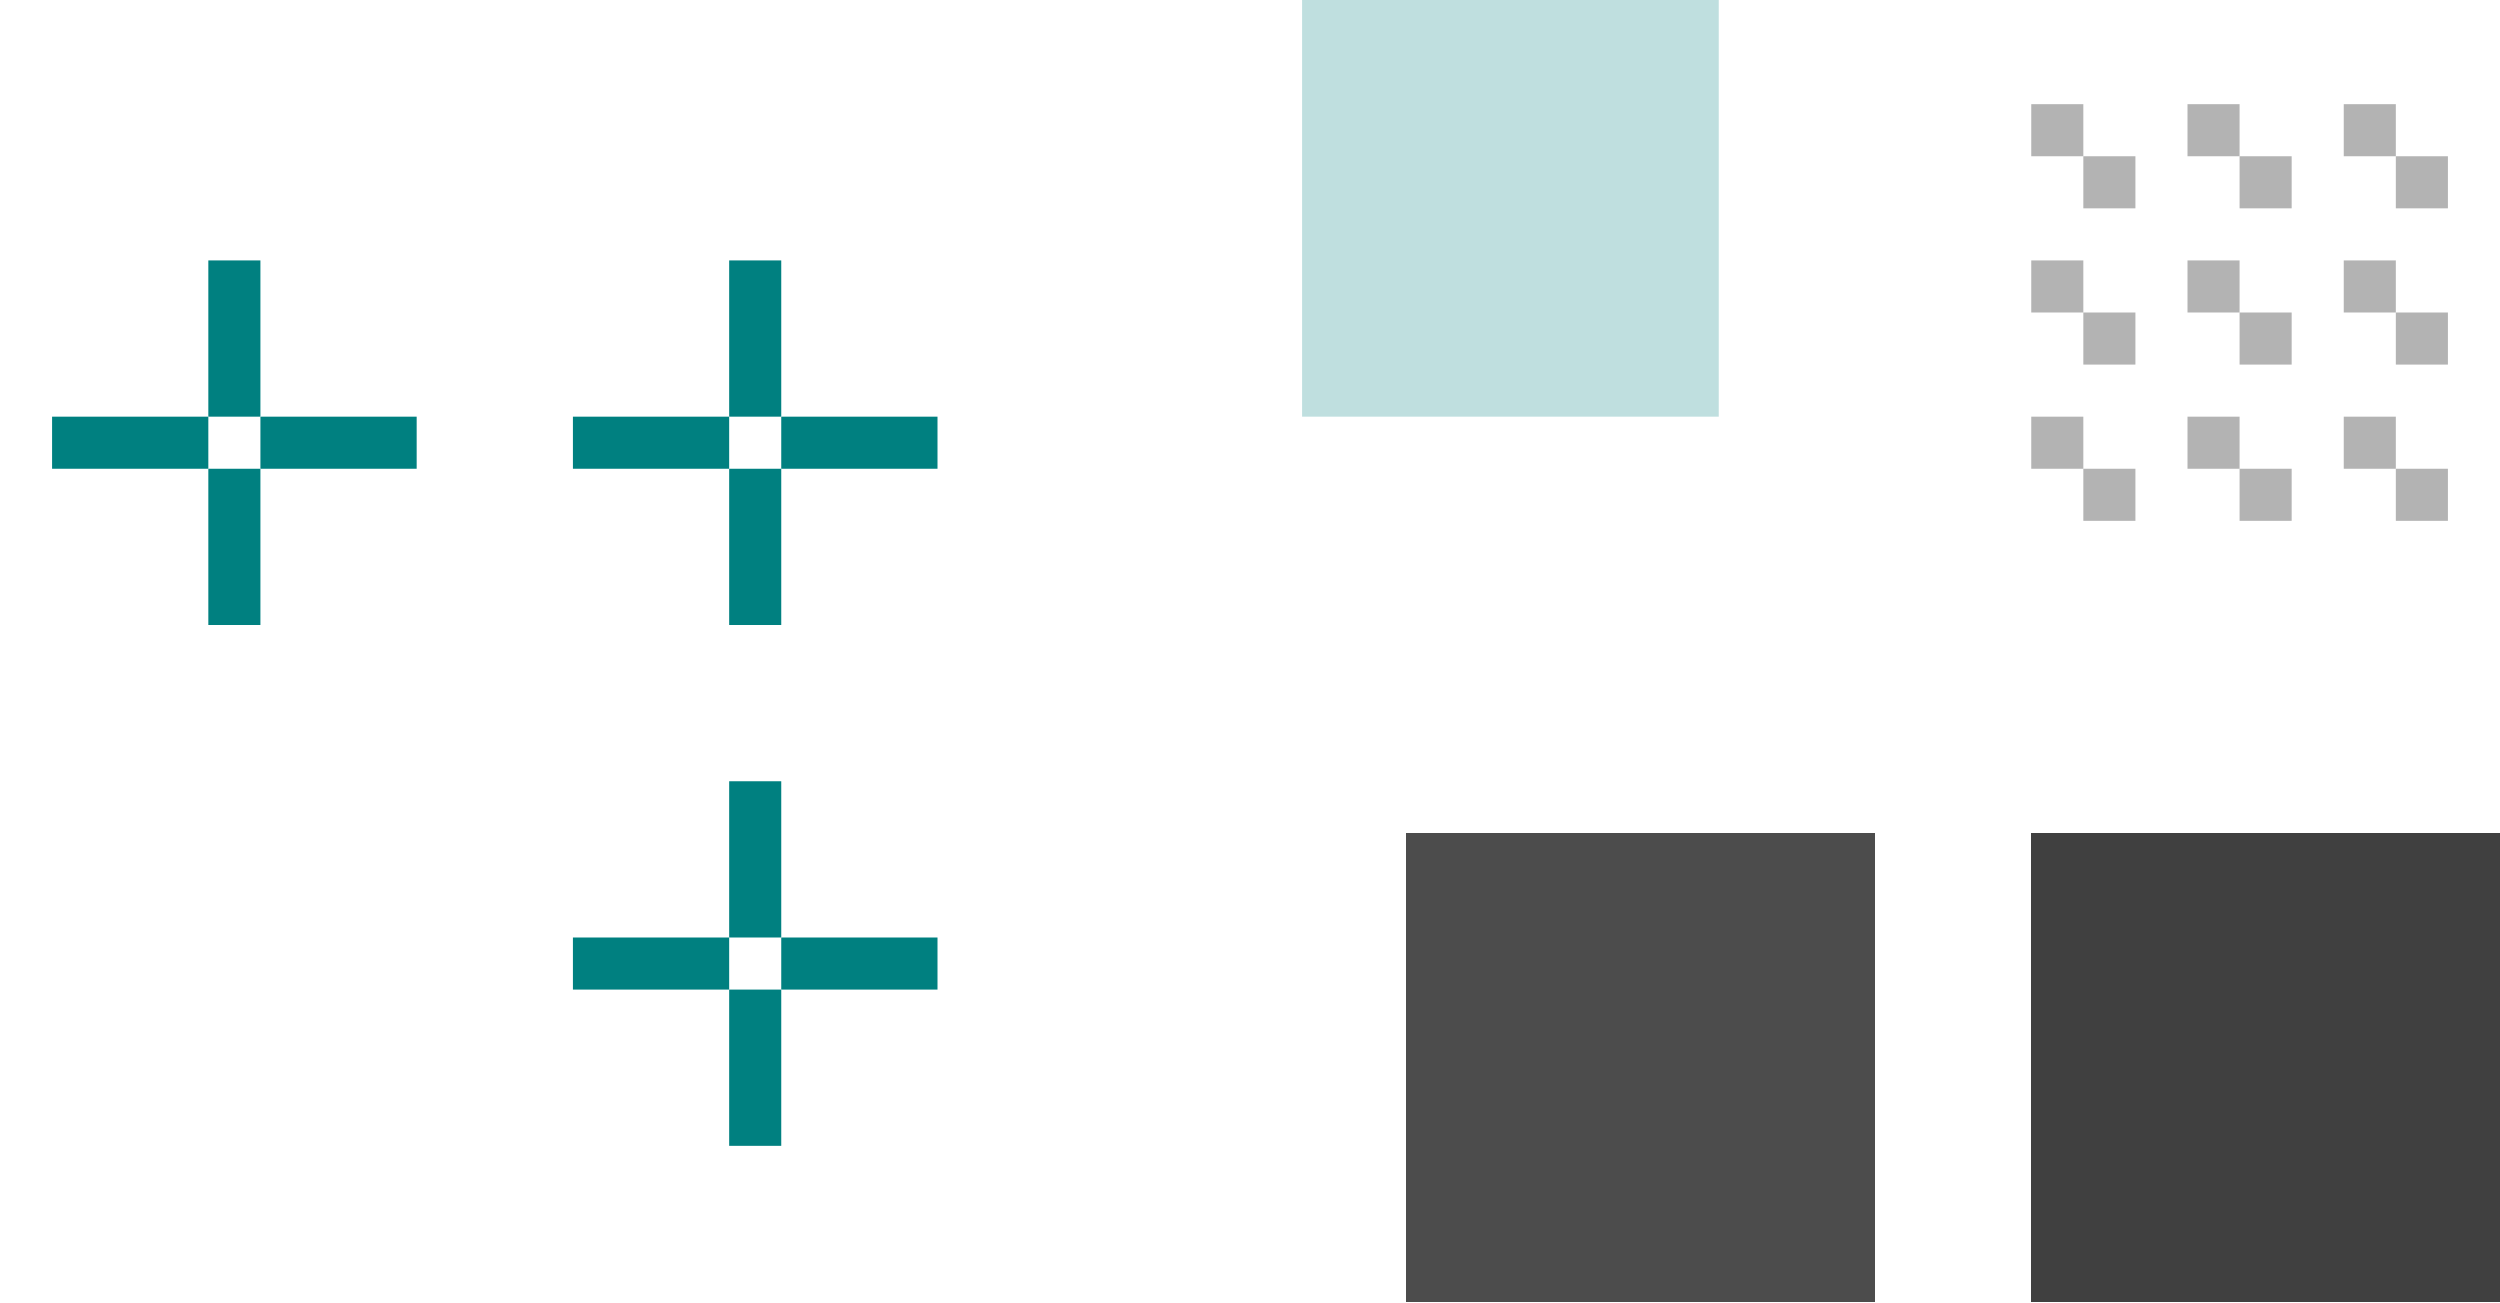
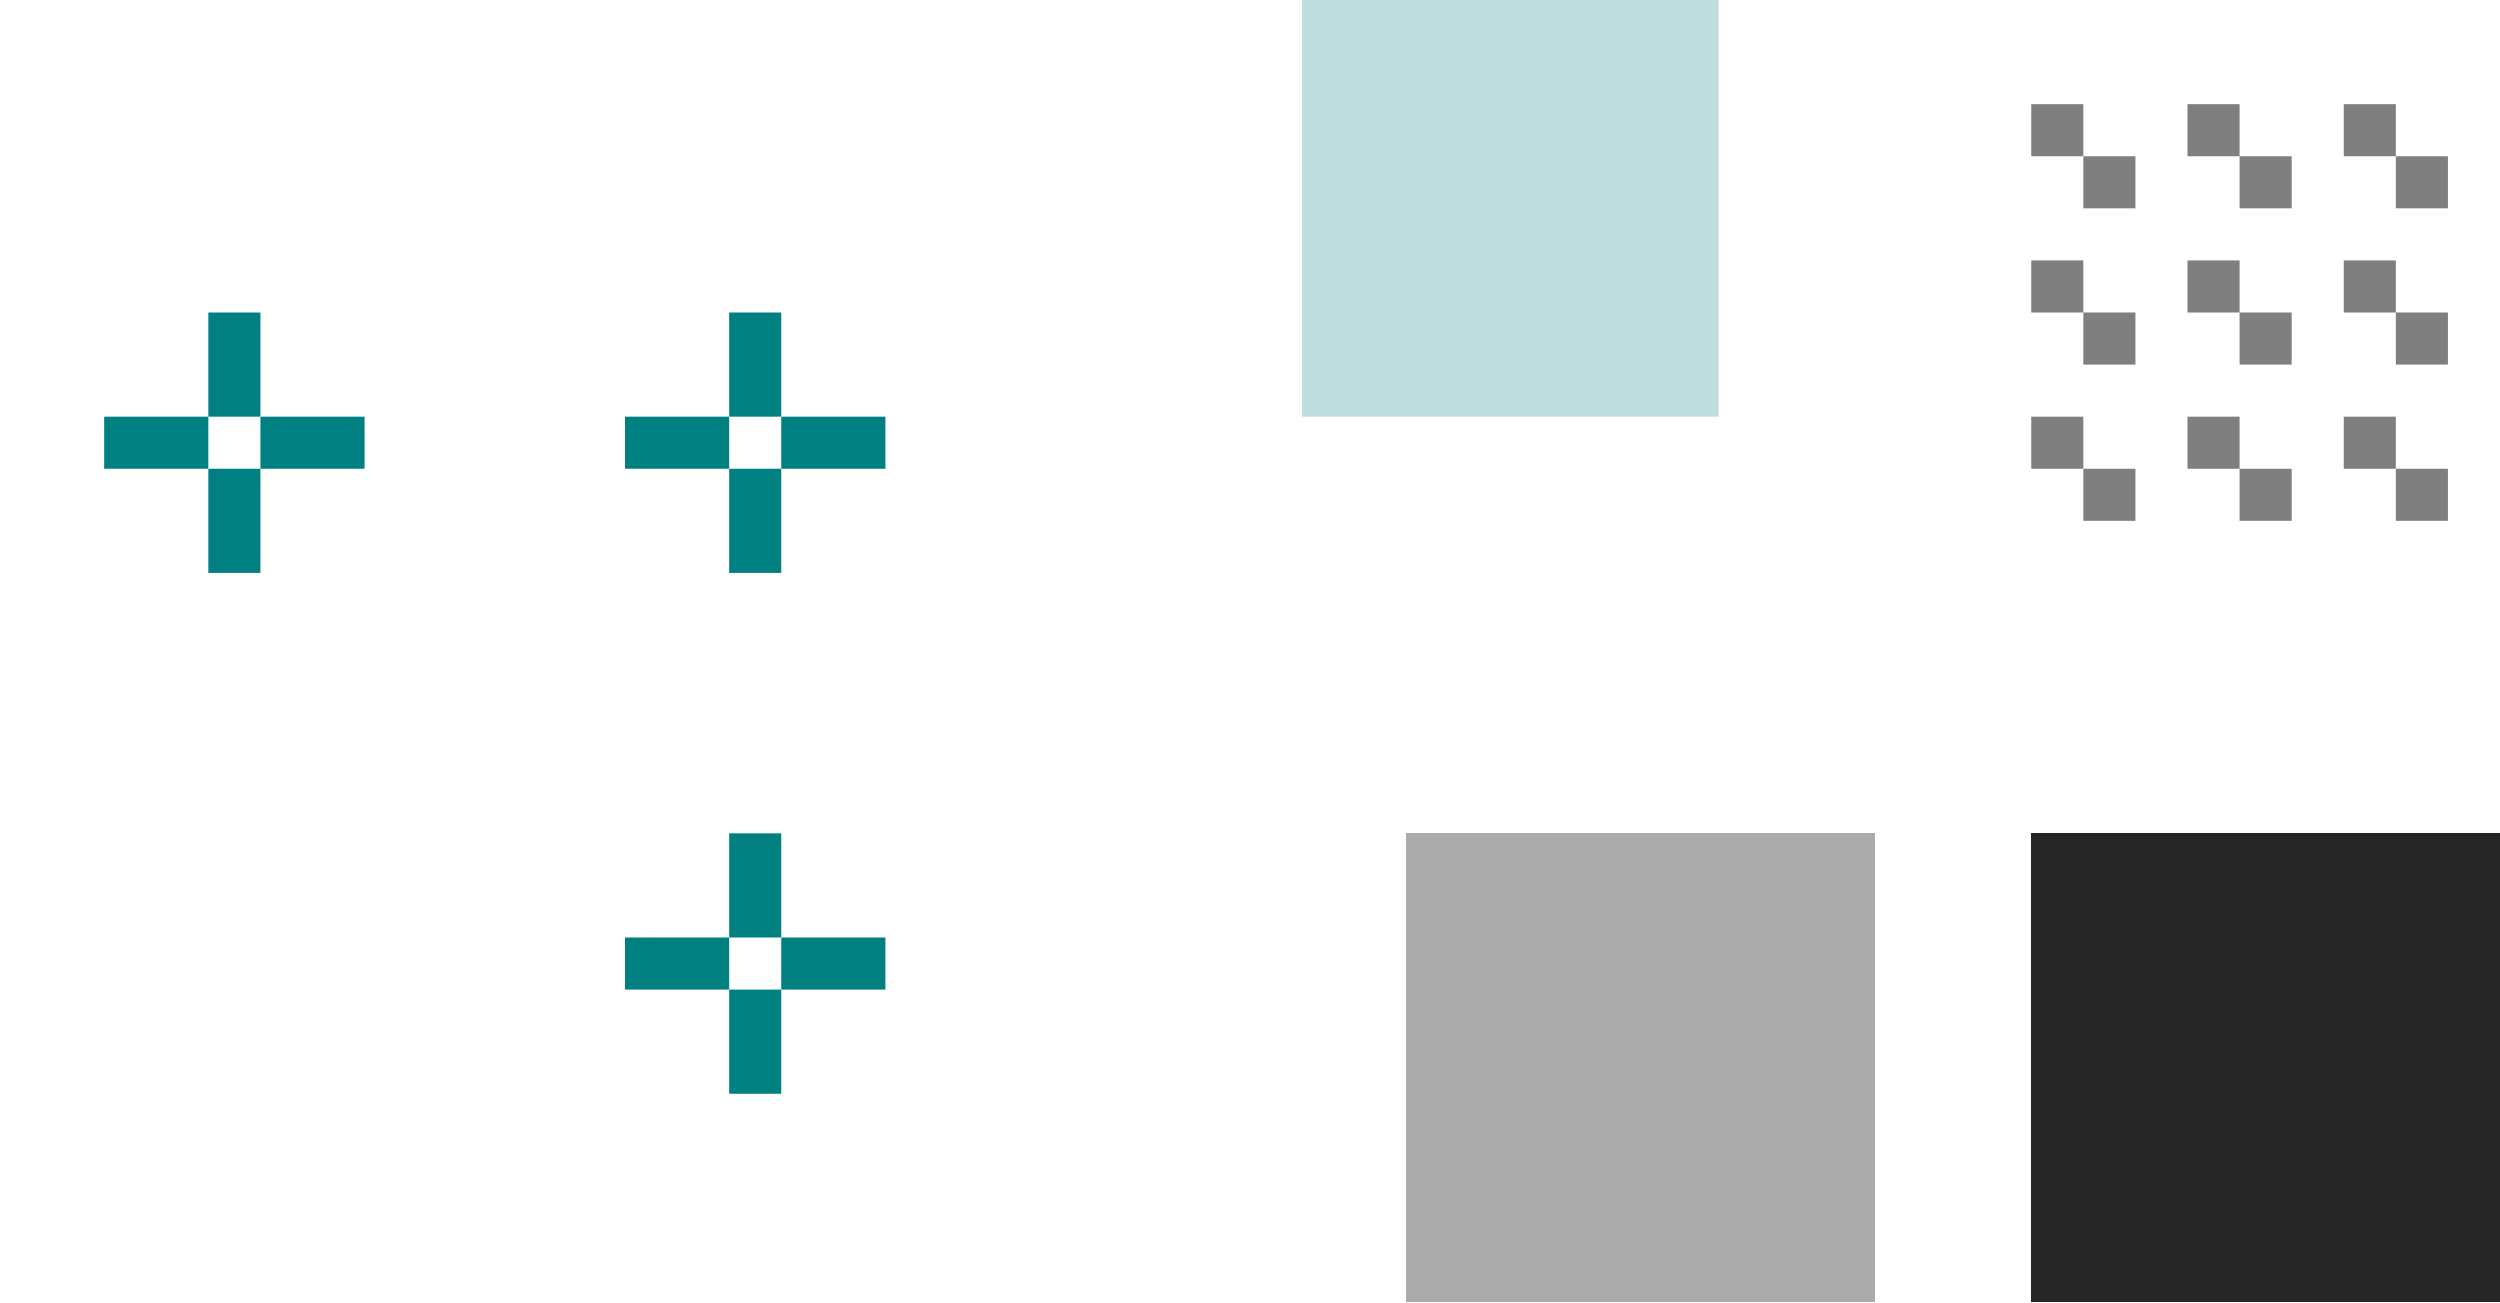
<svg xmlns="http://www.w3.org/2000/svg" xmlns:xlink="http://www.w3.org/1999/xlink" width="48" height="25" viewBox="0 0 48 25" version="1.1" id="svg8">
  <defs id="defs2">
    <style id="current-color-scheme" type="text/css">
          .ColorScheme-Text {
          
          }
          .ColorScheme-Background{
          
          }
          .ColorScheme-Highlight{
          
          }
          .ColorScheme-ViewText {
          
          }
          .ColorScheme-ViewBackground{
          color:#fcfcfc;
          }
          .ColorScheme-ViewHover {
          
          }
          .ColorScheme-ViewFocus{
          
          }
          .ColorScheme-ButtonText {
          
          }
          .ColorScheme-ButtonBackground{
          
          }
          .ColorScheme-ButtonHover {
          
          }
          .ColorScheme-ButtonFocus{
          
          }
      </style>
  </defs>
  <g id="layer1" transform="translate(506.411,-610.8289)">
-     <rect id="background-vertical-hint-right-inset" height="1" style="opacity:1;fill:#008080;fill-opacity:1;fill-rule:evenodd;stroke-width:0.471" width="3" x="-491.411" y="628.829" />
-     <rect id="background-vertical-hint-top-inset" height="3" style="opacity:1;fill:#008080;fill-opacity:1;fill-rule:evenodd;stroke-width:0.471" width="1" x="-492.411" y="625.829" />
-     <rect id="background-vertical-hint-left-inset" height="1" style="opacity:1;fill:#008080;fill-opacity:1;fill-rule:evenodd;stroke-width:0.471" width="3" x="-495.411" y="628.829" />
-     <rect id="background-vertical-hint-bottom-inset" height="3" style="opacity:1;fill:#008080;fill-opacity:1;fill-rule:evenodd;stroke-width:0.471" width="1" x="-492.411" y="629.829" />
+     <rect id="background-vertical-hint-right-inset" height="1" style="opacity:1;fill:#008080;fill-opacity:1;fill-rule:evenodd;stroke-width:0.471" width="2" x="-491.411" y="628.829" />
+     <rect id="background-vertical-hint-top-inset" height="2" style="opacity:1;fill:#008080;fill-opacity:1;fill-rule:evenodd;stroke-width:0.471" width="1" x="-492.411" y="626.829" />
+     <rect id="background-vertical-hint-left-inset" height="1" style="opacity:1;fill:#008080;fill-opacity:1;fill-rule:evenodd;stroke-width:0.471" width="2" x="-494.411" y="628.829" />
+     <rect id="background-vertical-hint-bottom-inset" height="2" style="opacity:1;fill:#008080;fill-opacity:1;fill-rule:evenodd;stroke-width:0.471" width="1" x="-492.411" y="629.829" />
    <rect y="610.829" x="-481.411" height="8" width="8" id="hint-scrollbar-size" style="opacity:0.25;fill:#008080;fill-opacity:1;fill-rule:evenodd;stroke:none;stroke-width:0.759;stroke-linecap:round;stroke-linejoin:miter;stroke-miterlimit:4;stroke-dasharray:none;stroke-dashoffset:0;stroke-opacity:1;paint-order:normal" />
-     <rect style="opacity:0.7;fill:currentColor;fill-opacity:1;fill-rule:evenodd;stroke:none;stroke-width:0.281;stroke-linecap:butt;stroke-linejoin:round;stroke-miterlimit:4;stroke-dasharray:none;stroke-dashoffset:0;stroke-opacity:0.556;paint-order:normal;shape-rendering:crispEdges" class="ColorScheme-ButtonHover" id="slider-center" width="3" height="3" x="-476.411" y="629.829" />
-     <rect id="mouseover-slider-hint-right-inset" height="1" style="opacity:1;fill:#008080;fill-opacity:1;fill-rule:evenodd;stroke-width:0.471" width="3" x="-491.411" y="618.829" />
-     <rect id="mouseover-slider-hint-top-inset" height="3" style="opacity:1;fill:#008080;fill-opacity:1;fill-rule:evenodd;stroke-width:0.471" width="1" x="-492.411" y="615.829" />
-     <rect id="mouseover-slider-hint-left-inset" height="1" style="opacity:1;fill:#008080;fill-opacity:1;fill-rule:evenodd;stroke-width:0.471" width="3" x="-495.411" y="618.829" />
-     <rect id="mouseover-slider-hint-bottom-inset" height="3" style="opacity:1;fill:#008080;fill-opacity:1;fill-rule:evenodd;stroke-width:0.471" width="1" x="-492.411" y="619.829" />
-     <rect id="slider-hint-right-inset" height="1" style="opacity:1;fill:#008080;fill-opacity:1;fill-rule:evenodd;stroke-width:0.471" width="3" x="-501.411" y="618.829" />
-     <rect id="slider-hint-top-inset" height="3" style="opacity:1;fill:#008080;fill-opacity:1;fill-rule:evenodd;stroke-width:0.471" width="1" x="-502.411" y="615.829" />
-     <rect id="slider-hint-left-inset" height="1" style="opacity:1;fill:#008080;fill-opacity:1;fill-rule:evenodd;stroke-width:0.471" width="3" x="-505.411" y="618.829" />
-     <rect id="slider-hint-bottom-inset" height="3" style="opacity:1;fill:#008080;fill-opacity:1;fill-rule:evenodd;stroke-width:0.471" width="1" x="-502.411" y="619.829" />
+     <rect style="opacity:0.33;fill:currentColor;fill-opacity:1;fill-rule:evenodd;stroke:none;stroke-width:0.281;stroke-linecap:butt;stroke-linejoin:round;stroke-miterlimit:4;stroke-dasharray:none;stroke-dashoffset:0;stroke-opacity:0.556;paint-order:normal;shape-rendering:crispEdges" class="ColorScheme-Text" id="slider-center" width="3" height="3" x="-476.411" y="629.829" />
+     <rect id="mouseover-slider-hint-right-inset" height="1" style="opacity:1;fill:#008080;fill-opacity:1;fill-rule:evenodd;stroke-width:0.471" width="2" x="-491.411" y="618.829" />
+     <rect id="mouseover-slider-hint-top-inset" height="2" style="opacity:1;fill:#008080;fill-opacity:1;fill-rule:evenodd;stroke-width:0.471" width="1" x="-492.411" y="616.829" />
+     <rect id="mouseover-slider-hint-left-inset" height="1" style="opacity:1;fill:#008080;fill-opacity:1;fill-rule:evenodd;stroke-width:0.471" width="2" x="-494.411" y="618.829" />
+     <rect id="mouseover-slider-hint-bottom-inset" height="2" style="opacity:1;fill:#008080;fill-opacity:1;fill-rule:evenodd;stroke-width:0.471" width="1" x="-492.411" y="619.829" />
+     <rect id="slider-hint-right-inset" height="1" style="opacity:1;fill:#008080;fill-opacity:1;fill-rule:evenodd;stroke-width:0.471" width="2" x="-501.411" y="618.829" />
+     <rect id="slider-hint-top-inset" height="2" style="opacity:1;fill:#008080;fill-opacity:1;fill-rule:evenodd;stroke-width:0.471" width="1" x="-502.411" y="616.829" />
+     <rect id="slider-hint-left-inset" height="1" style="opacity:1;fill:#008080;fill-opacity:1;fill-rule:evenodd;stroke-width:0.471" width="2" x="-504.411" y="618.829" />
+     <rect id="slider-hint-bottom-inset" height="2" style="opacity:1;fill:#008080;fill-opacity:1;fill-rule:evenodd;stroke-width:0.471" width="1" x="-502.411" y="619.829" />
    <use x="0" y="0" xlink:href="#background-vertical-topleft" id="background-vertical-top" transform="translate(3)" />
    <use x="0" y="0" xlink:href="#background-vertical-topleft" id="background-vertical-topright" transform="translate(5.99999)" />
    <use x="0" y="0" xlink:href="#background-vertical-topleft" id="background-vertical-left" transform="translate(-1.03e-5,3)" />
    <use x="0" y="0" xlink:href="#background-vertical-topleft" id="background-vertical-center" transform="translate(2.99999,3)" />
    <use x="0" y="0" xlink:href="#background-vertical-topleft" id="background-vertical-right" transform="translate(5.99999,3)" />
    <use x="0" y="0" xlink:href="#background-vertical-topleft" id="background-vertical-bottomleft" transform="translate(-1.03e-5,6.000001)" />
    <use x="0" y="0" xlink:href="#background-vertical-topleft" id="background-vertical-bottom" transform="translate(2.99999,6.000001)" />
    <use x="0" y="0" xlink:href="#background-vertical-topleft" id="background-vertical-bottomright" transform="translate(5.99999,6.000001)" />
-     <rect style="opacity:0.75;fill:currentColor;fill-opacity:1;fill-rule:evenodd;stroke:none;stroke-width:0.281;stroke-linecap:butt;stroke-linejoin:round;stroke-miterlimit:4;stroke-dasharray:none;stroke-dashoffset:0;stroke-opacity:0.556;paint-order:normal;shape-rendering:crispEdges" class="ColorScheme-Highlight" id="mouseover-slider-center" width="3" height="3" x="-464.411" y="629.829" />
+     <rect style="opacity:0.85;fill:currentColor;fill-opacity:1;fill-rule:evenodd;stroke:none;stroke-width:0.281;stroke-linecap:butt;stroke-linejoin:round;stroke-miterlimit:4;stroke-dasharray:none;stroke-dashoffset:0;stroke-opacity:0.556;paint-order:normal;shape-rendering:crispEdges" class="ColorScheme-Highlight" id="mouseover-slider-center" width="3" height="3" x="-464.411" y="629.829" />
    <use x="0" y="0" xlink:href="#slider-center" id="slider-topright" transform="translate(2.999993,-3.000002)" />
    <use x="0" y="0" xlink:href="#slider-center" id="slider-right" transform="translate(2.999993)" />
    <use x="0" y="0" xlink:href="#slider-center" id="slider-bottomright" transform="translate(2.999993,2.999997)" />
    <use x="0" y="0" xlink:href="#slider-center" id="slider-topleft" transform="translate(-3,-3)" />
    <use x="0" y="0" xlink:href="#slider-center" id="slider-left" transform="translate(-3)" />
    <use x="0" y="0" xlink:href="#slider-center" id="slider-bottomleft" transform="translate(-3.000007,2.999997)" />
    <use x="0" y="0" xlink:href="#mouseover-slider-center" id="mouseover-slider-topleft" transform="translate(-3,-3)" />
    <use x="0" y="0" xlink:href="#mouseover-slider-center" id="mouseover-slider-top" transform="translate(-6.7230836e-6,-3.000002)" />
    <use x="0" y="0" xlink:href="#mouseover-slider-center" id="mouseover-slider-topright" transform="translate(2.999993,-3.000002)" />
    <use x="0" y="0" xlink:href="#mouseover-slider-center" id="mouseover-slider-right" transform="translate(2.999993)" />
    <use x="0" y="0" xlink:href="#mouseover-slider-center" id="mouseover-slider-bottomright" transform="translate(2.999993,2.999997)" />
    <use x="0" y="0" xlink:href="#mouseover-slider-center" id="mouseover-slider-bottom" transform="translate(-6.6e-6,2.999997)" />
    <use x="0" y="0" xlink:href="#mouseover-slider-center" id="mouseover-slider-bottomleft" transform="translate(-3.000007,2.999997)" />
    <use x="0" y="0" xlink:href="#mouseover-slider-center" id="mouseover-slider-left" transform="translate(-3.000007)" />
    <use x="0" y="0" xlink:href="#slider-center" id="slider-top" transform="translate(0,-3)" />
    <use x="0" y="0" xlink:href="#slider-center" id="slider-bottom" transform="translate(-7.0657349e-6,2.999997)" />
    <g id="background-vertical-topleft">
      <rect style="opacity:0.25;fill:none;stroke-width:9.6;stroke-linecap:square" id="rect2" width="2" height="2" x="-467.411" y="612.829" class="ColorScheme-Text" />
-       <rect style="opacity:0.3;fill:currentColor;stroke-width:9.6;stroke-linecap:square" id="rect1" width="1" height="1" x="-467.411" y="612.829" class="ColorScheme-Text" />
+       <rect style="opacity:0.5;fill:currentColor;stroke-width:9.6;stroke-linecap:square" id="rect1" width="1" height="1" x="-467.411" y="612.829" class="ColorScheme-Text" />
      <use x="0" y="0" xlink:href="#rect1" id="use1" transform="translate(1,0.9999999)" />
    </g>
    <rect y="609.829" x="-454.411" height="8" width="8" id="hint-tile-center" style="opacity:0.25;fill:#008080;fill-opacity:1;fill-rule:evenodd;stroke:none;stroke-width:0.759;stroke-linecap:round;stroke-linejoin:miter;stroke-miterlimit:4;stroke-dasharray:none;stroke-dashoffset:0;stroke-opacity:1;paint-order:normal" />
  </g>
</svg>
